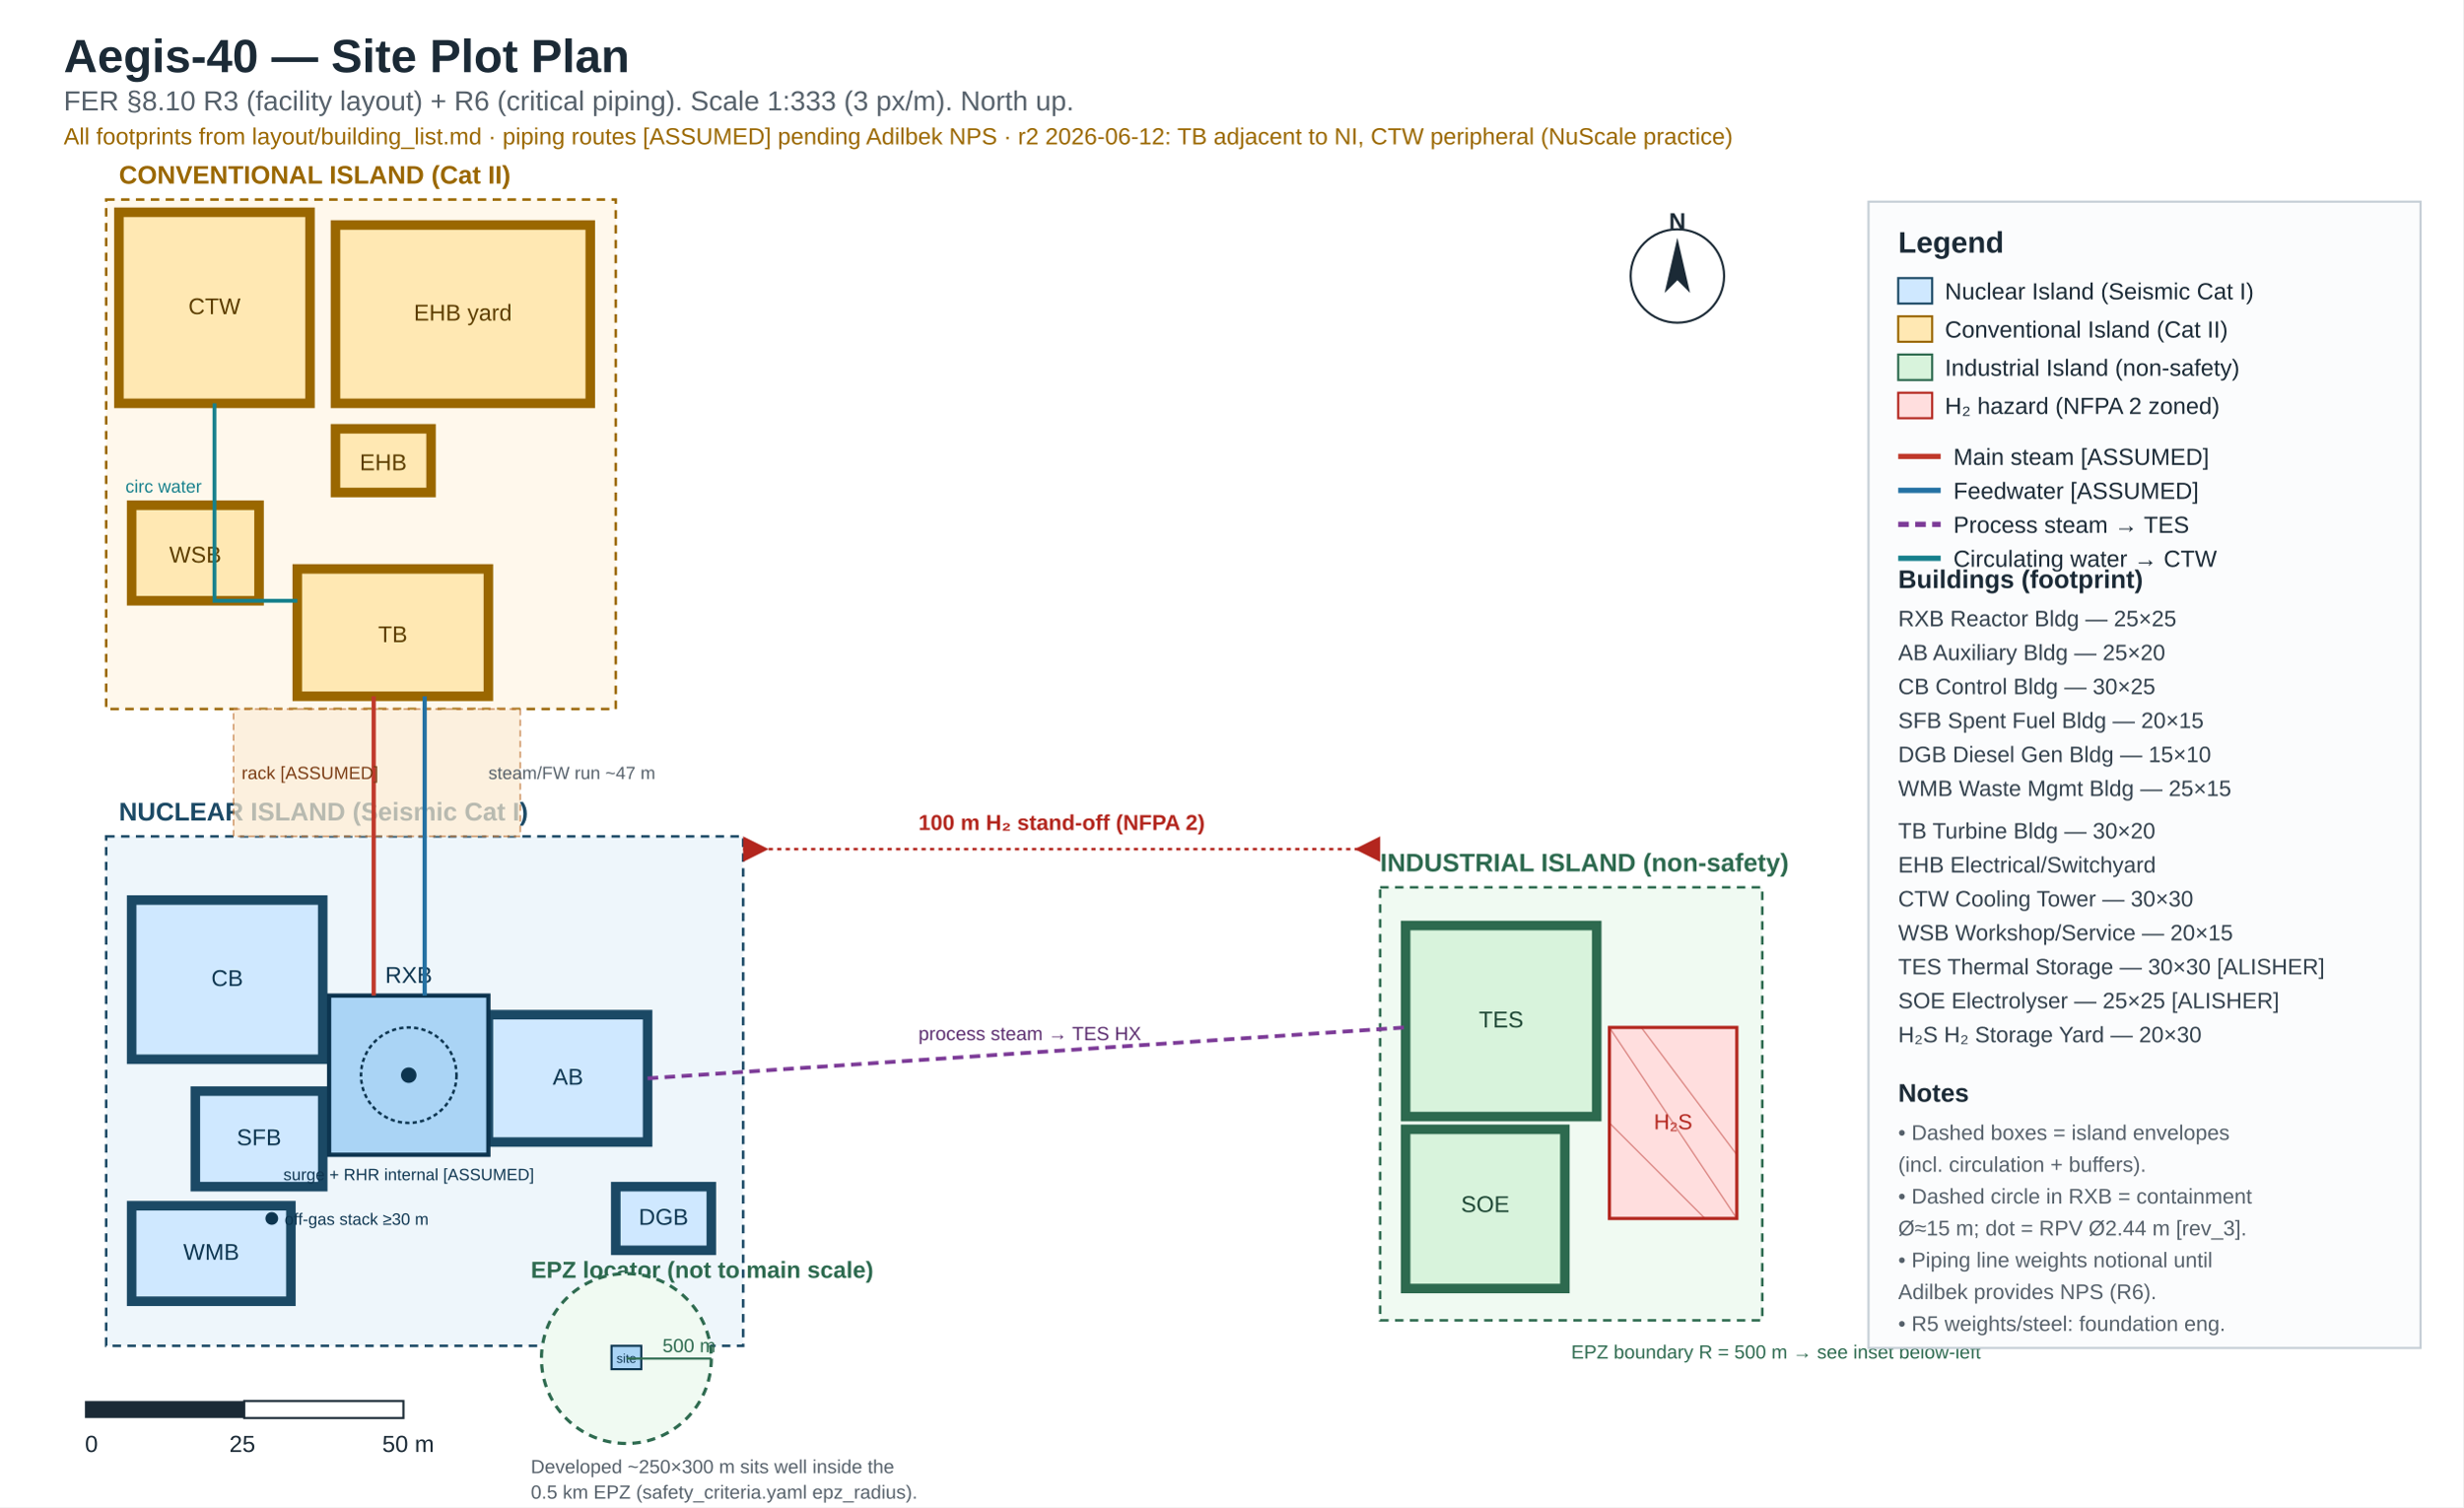
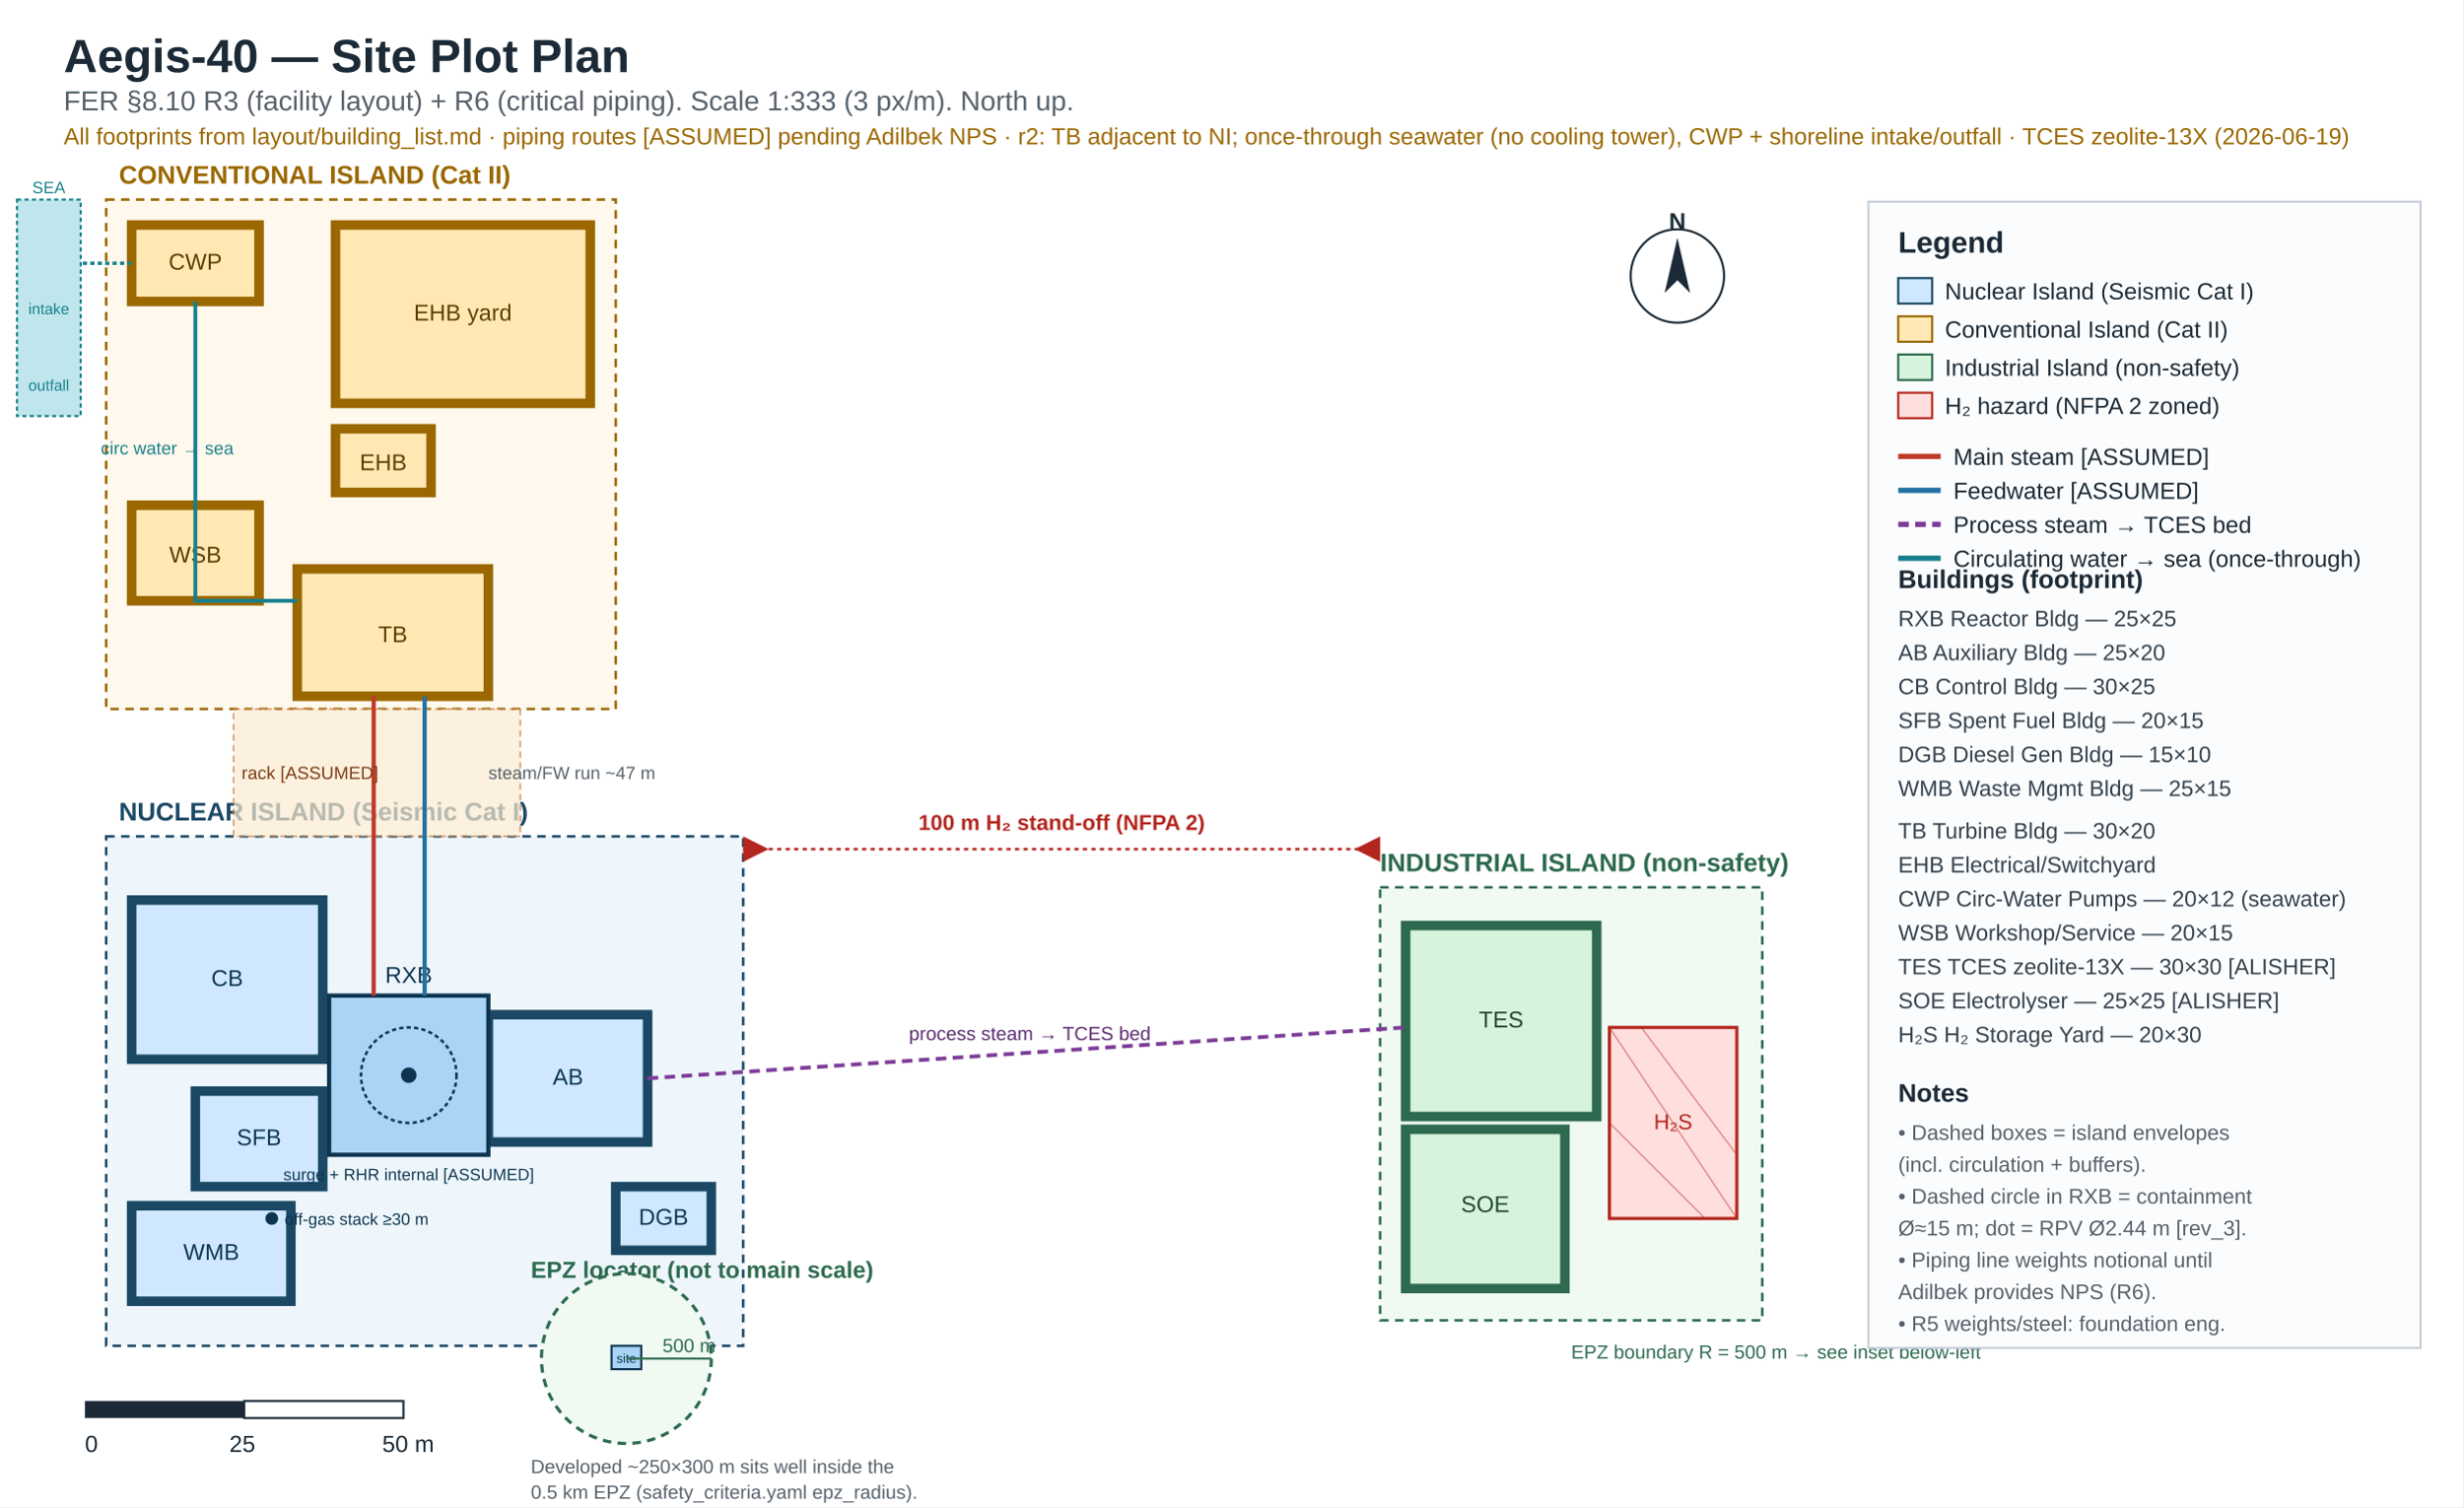
<svg xmlns="http://www.w3.org/2000/svg" width="1160" height="710" viewBox="0 0 1160 710" font-family="Arial, Helvetica, sans-serif">
  <rect width="1160" height="710" fill="white" />
  <text x="30" y="34" font-size="22" font-weight="bold" fill="#1b2a36">Aegis-40 — Site Plot Plan</text>
  <text x="30" y="52" font-size="13" fill="#55606a">FER §8.10 R3 (facility layout) + R6 (critical piping). Scale 1:333 (3 px/m). North up.</text>
-   <text x="30" y="68" font-size="11" fill="#9a6700">All footprints from layout/building_list.md · piping routes [ASSUMED] pending Adilbek NPS · r2 2026-06-12: TB adjacent to NI, CTW peripheral (NuScale practice)</text>
+   <text x="30" y="68" font-size="11" fill="#9a6700">All footprints from layout/building_list.md · piping routes [ASSUMED] pending Adilbek NPS · r2: TB adjacent to NI; once-through seawater (no cooling tower), CWP + shoreline intake/outfall · TCES zeolite-13X (2026-06-19)</text>
  <g transform="translate(-10,64) scale(3)">
    <rect x="20" y="10" width="80" height="80" fill="#fff8ec" stroke="#9a6700" stroke-width="1.2" stroke-dasharray="4 3" vector-effect="non-scaling-stroke" />
    <rect x="20" y="110" width="100" height="80" fill="#eef6fb" stroke="#1b4965" stroke-width="1.2" stroke-dasharray="4 3" vector-effect="non-scaling-stroke" />
    <rect x="220" y="118" width="60" height="68" fill="#f0faf2" stroke="#2d6a4f" stroke-width="1.2" stroke-dasharray="4 3" vector-effect="non-scaling-stroke" />
    <text x="22" y="7.5" font-size="4" font-weight="bold" fill="#9a6700">CONVENTIONAL ISLAND (Cat II)</text>
    <text x="22" y="107.5" font-size="4" font-weight="bold" fill="#1b4965">NUCLEAR ISLAND (Seismic Cat I)</text>
    <text x="220" y="115.5" font-size="4" font-weight="bold" fill="#2d6a4f">INDUSTRIAL ISLAND (non-safety)</text>
    <g fill="#ffe8b3" stroke="#9a6700" stroke-width="1.5" vector-effect="non-scaling-stroke">
      <rect x="50" y="68" width="30" height="20" />
      <rect x="56" y="14" width="40" height="28" />
      <rect x="56" y="46" width="15" height="10" />
-       <rect x="22" y="12" width="30" height="30" />
+       <rect x="24" y="14" width="20" height="12" />
      <rect x="24" y="58" width="20" height="15" />
    </g>
+     <rect x="6" y="10" width="10" height="34" fill="#bfe6ec" stroke="#16808c" stroke-width="1" stroke-dasharray="2 1.5" vector-effect="non-scaling-stroke" />
+     <text x="11" y="9" font-size="2.6" fill="#16808c" text-anchor="middle">SEA</text>
+     <text x="11" y="28" font-size="2.4" fill="#16808c" text-anchor="middle">intake</text>
+     <text x="11" y="40" font-size="2.4" fill="#16808c" text-anchor="middle">outfall</text>
    <g font-size="3.6" fill="#5c3d00" text-anchor="middle">
      <text x="65" y="79.5">TB</text>
      <text x="76" y="29">EHB yard</text>
      <text x="63.5" y="52.5">EHB</text>
-       <text x="37" y="28">CTW</text>
+       <text x="34" y="21">CWP</text>
      <text x="34" y="67">WSB</text>
    </g>
    <g fill="#cfe8ff" stroke="#1b4965" stroke-width="1.5" vector-effect="non-scaling-stroke">
      <rect x="80" y="138" width="25" height="20" />
      <rect x="24" y="120" width="30" height="25" />
      <rect x="34" y="150" width="20" height="15" />
      <rect x="100" y="165" width="15" height="10" />
      <rect x="24" y="168" width="25" height="15" />
    </g>
    <rect x="55" y="135" width="25" height="25" fill="#aad4f5" stroke="#0d3550" stroke-width="2" vector-effect="non-scaling-stroke" />
    <circle cx="67.5" cy="147.5" r="7.5" fill="none" stroke="#0d3550" stroke-width="1.2" stroke-dasharray="2 1.5" vector-effect="non-scaling-stroke" />
    <circle cx="67.5" cy="147.5" r="1.22" fill="#0d3550" />
    <g font-size="3.6" fill="#0d3550" text-anchor="middle">
      <text x="67.5" y="133">RXB</text>
      <text x="92.5" y="149">AB</text>
      <text x="39" y="133.5">CB</text>
      <text x="44" y="158.5">SFB</text>
      <text x="107.5" y="171">DGB</text>
      <text x="36.5" y="176.5">WMB</text>
    </g>
    <circle cx="46" cy="170" r="1" fill="#0d3550" />
    <text x="48" y="171" font-size="2.6" fill="#0d3550">off-gas stack ≥30 m</text>
    <g fill="#d8f3dc" stroke="#2d6a4f" stroke-width="1.5" vector-effect="non-scaling-stroke">
      <rect x="224" y="124" width="30" height="30" />
      <rect x="224" y="156" width="25" height="25" />
    </g>
    <rect x="256" y="140" width="20" height="30" fill="#ffdede" stroke="#b3261e" stroke-width="1.5" vector-effect="non-scaling-stroke" />
    <path d="M256,140 L276,170 M256,155 L271,170 M256,170 L256,170 M261,140 L276,160" stroke="#b3261e" stroke-width="0.6" vector-effect="non-scaling-stroke" opacity="0.5" />
    <g font-size="3.6" fill="#1d4634" text-anchor="middle">
      <text x="239" y="140">TES</text>
      <text x="236.5" y="169">SOE</text>
    </g>
    <text x="266" y="156" font-size="3.4" fill="#b3261e" text-anchor="middle">H₂S</text>
    <rect x="40" y="90" width="45" height="20" fill="#fbe9d0" stroke="#c2783a" stroke-width="0.8" stroke-dasharray="3 2" vector-effect="non-scaling-stroke" opacity="0.7" />
    <path d="M62,135 L62,88" fill="none" stroke="#c0392b" stroke-width="2" vector-effect="non-scaling-stroke" />
    <path d="M70,135 L70,88" fill="none" stroke="#2471a3" stroke-width="2" vector-effect="non-scaling-stroke" />
    <text x="52" y="101" font-size="2.8" fill="#7a3b13" text-anchor="middle">rack [ASSUMED]</text>
    <text x="80" y="101" font-size="2.8" fill="#55606a" text-anchor="start">steam/FW run ~47 m</text>
-     <path d="M50,73 L37,73 L37,42" fill="none" stroke="#16808c" stroke-width="1.8" vector-effect="non-scaling-stroke" />
-     <text x="35" y="56" font-size="2.8" fill="#16808c" text-anchor="end">circ water</text>
+     <path d="M50,73 L34,73 L34,26" fill="none" stroke="#16808c" stroke-width="1.8" vector-effect="non-scaling-stroke" />
+     <path d="M24,20 L16,20" fill="none" stroke="#16808c" stroke-width="1.6" stroke-dasharray="2 1.5" vector-effect="non-scaling-stroke" />
+     <text x="40" y="50" font-size="2.8" fill="#16808c" text-anchor="end">circ water → sea</text>
    <path d="M105,148 L224,140" fill="none" stroke="#7d3c98" stroke-width="1.8" stroke-dasharray="5 3" vector-effect="non-scaling-stroke" />
-     <text x="165" y="142" font-size="3" fill="#5b2c6f" text-anchor="middle">process steam → TES HX</text>
+     <text x="165" y="142" font-size="3" fill="#5b2c6f" text-anchor="middle">process steam → TCES bed</text>
    <text x="67.5" y="164" font-size="2.6" fill="#0d3550" text-anchor="middle">surge + RHR internal [ASSUMED]</text>
    <line x1="120" y1="112" x2="220" y2="112" stroke="#b3261e" stroke-width="1.2" stroke-dasharray="2 2" vector-effect="non-scaling-stroke" />
    <path d="M120,110 l4,2 l-4,2 M220,110 l-4,2 l4,2" fill="#b3261e" />
    <text x="170" y="109" font-size="3.4" fill="#b3261e" text-anchor="middle" font-weight="bold">100 m H₂ stand-off (NFPA 2)</text>
    <text x="250" y="192" font-size="3" fill="#2d6a4f">EPZ boundary R = 500 m → see inset below-left</text>
  </g>
  <g transform="translate(790,130)">
    <circle r="22" fill="white" stroke="#1b2a36" stroke-width="1" />
    <path d="M0,-18 L6,8 L0,2 L-6,8 Z" fill="#1b2a36" />
    <text x="0" y="-22" font-size="11" font-weight="bold" text-anchor="middle" fill="#1b2a36">N</text>
  </g>
  <g transform="translate(40,660)">
    <rect x="0" y="0" width="75" height="8" fill="#1b2a36" />
    <rect x="75" y="0" width="75" height="8" fill="white" stroke="#1b2a36" stroke-width="1" />
    <text x="0" y="24" font-size="11" fill="#1b2a36">0</text>
    <text x="68" y="24" font-size="11" fill="#1b2a36">25</text>
    <text x="140" y="24" font-size="11" fill="#1b2a36">50 m</text>
  </g>
  <g transform="translate(250,610)">
    <text x="0" y="-8" font-size="11" font-weight="bold" fill="#2d6a4f">EPZ locator (not to main scale)</text>
    <circle cx="45" cy="30" r="40" fill="#f0faf2" stroke="#2d6a4f" stroke-width="1.5" stroke-dasharray="4 3" />
    <rect x="38" y="24" width="14" height="11" fill="#aad4f5" stroke="#0d3550" stroke-width="1" />
    <text x="45" y="32" font-size="6" text-anchor="middle" fill="#0d3550">site</text>
    <line x1="45" y1="30" x2="85" y2="30" stroke="#2d6a4f" stroke-width="1" />
    <text x="62" y="27" font-size="9" fill="#2d6a4f">500 m</text>
    <text x="0" y="84" font-size="9" fill="#55606a">Developed ~250×300 m sits well inside the</text>
    <text x="0" y="96" font-size="9" fill="#55606a">0.5 km EPZ (safety_criteria.yaml epz_radius).</text>
  </g>
  <g transform="translate(880,95)">
    <rect x="0" y="0" width="260" height="540" fill="#fbfcfd" stroke="#c5ced6" stroke-width="1" />
    <text x="14" y="24" font-size="14" font-weight="bold" fill="#1b2a36">Legend</text>
    <rect x="14" y="36" width="16" height="12" fill="#cfe8ff" stroke="#1b4965" />
    <text x="36" y="46" font-size="11" fill="#1b2a36">Nuclear Island (Seismic Cat I)</text>
    <rect x="14" y="54" width="16" height="12" fill="#ffe8b3" stroke="#9a6700" />
    <text x="36" y="64" font-size="11" fill="#1b2a36">Conventional Island (Cat II)</text>
    <rect x="14" y="72" width="16" height="12" fill="#d8f3dc" stroke="#2d6a4f" />
    <text x="36" y="82" font-size="11" fill="#1b2a36">Industrial Island (non-safety)</text>
    <rect x="14" y="90" width="16" height="12" fill="#ffdede" stroke="#b3261e" />
    <text x="36" y="100" font-size="11" fill="#1b2a36">H₂ hazard (NFPA 2 zoned)</text>
    <line x1="14" y1="120" x2="34" y2="120" stroke="#c0392b" stroke-width="2.5" />
    <text x="40" y="124" font-size="11" fill="#1b2a36">Main steam [ASSUMED]</text>
    <line x1="14" y1="136" x2="34" y2="136" stroke="#2471a3" stroke-width="2.5" />
    <text x="40" y="140" font-size="11" fill="#1b2a36">Feedwater [ASSUMED]</text>
    <line x1="14" y1="152" x2="34" y2="152" stroke="#7d3c98" stroke-width="2.5" stroke-dasharray="5 3" />
-     <text x="40" y="156" font-size="11" fill="#1b2a36">Process steam → TES</text>
+     <text x="40" y="156" font-size="11" fill="#1b2a36">Process steam → TCES bed</text>
    <line x1="14" y1="168" x2="34" y2="168" stroke="#16808c" stroke-width="2.5" />
-     <text x="40" y="172" font-size="11" fill="#1b2a36">Circulating water → CTW</text>
+     <text x="40" y="172" font-size="11" fill="#1b2a36">Circulating water → sea (once-through)</text>
    <text x="14" y="182" font-size="12" font-weight="bold" fill="#1b2a36">Buildings (footprint)</text>
    <g font-size="10.5" fill="#33414d">
      <text x="14" y="200">RXB  Reactor Bldg — 25×25</text>
      <text x="14" y="216">AB   Auxiliary Bldg — 25×20</text>
      <text x="14" y="232">CB   Control Bldg — 30×25</text>
      <text x="14" y="248">SFB  Spent Fuel Bldg — 20×15</text>
      <text x="14" y="264">DGB  Diesel Gen Bldg — 15×10</text>
      <text x="14" y="280">WMB  Waste Mgmt Bldg — 25×15</text>
      <text x="14" y="300">TB   Turbine Bldg — 30×20</text>
      <text x="14" y="316">EHB  Electrical/Switchyard</text>
-       <text x="14" y="332">CTW  Cooling Tower — 30×30</text>
+       <text x="14" y="332">CWP  Circ-Water Pumps — 20×12 (seawater)</text>
      <text x="14" y="348">WSB  Workshop/Service — 20×15</text>
-       <text x="14" y="364">TES  Thermal Storage — 30×30 [ALISHER]</text>
+       <text x="14" y="364">TES  TCES zeolite-13X — 30×30 [ALISHER]</text>
      <text x="14" y="380">SOE  Electrolyser — 25×25 [ALISHER]</text>
      <text x="14" y="396">H₂S  H₂ Storage Yard — 20×30</text>
    </g>
    <text x="14" y="424" font-size="12" font-weight="bold" fill="#1b2a36">Notes</text>
    <g font-size="10" fill="#55606a">
      <text x="14" y="442">• Dashed boxes = island envelopes</text>
      <text x="14" y="457">  (incl. circulation + buffers).</text>
      <text x="14" y="472">• Dashed circle in RXB = containment</text>
      <text x="14" y="487">  Ø≈15 m; dot = RPV Ø2.44 m [rev_3].</text>
      <text x="14" y="502">• Piping line weights notional until</text>
      <text x="14" y="517">  Adilbek provides NPS (R6).</text>
      <text x="14" y="532">• R5 weights/steel: foundation eng.</text>
    </g>
  </g>
</svg>
